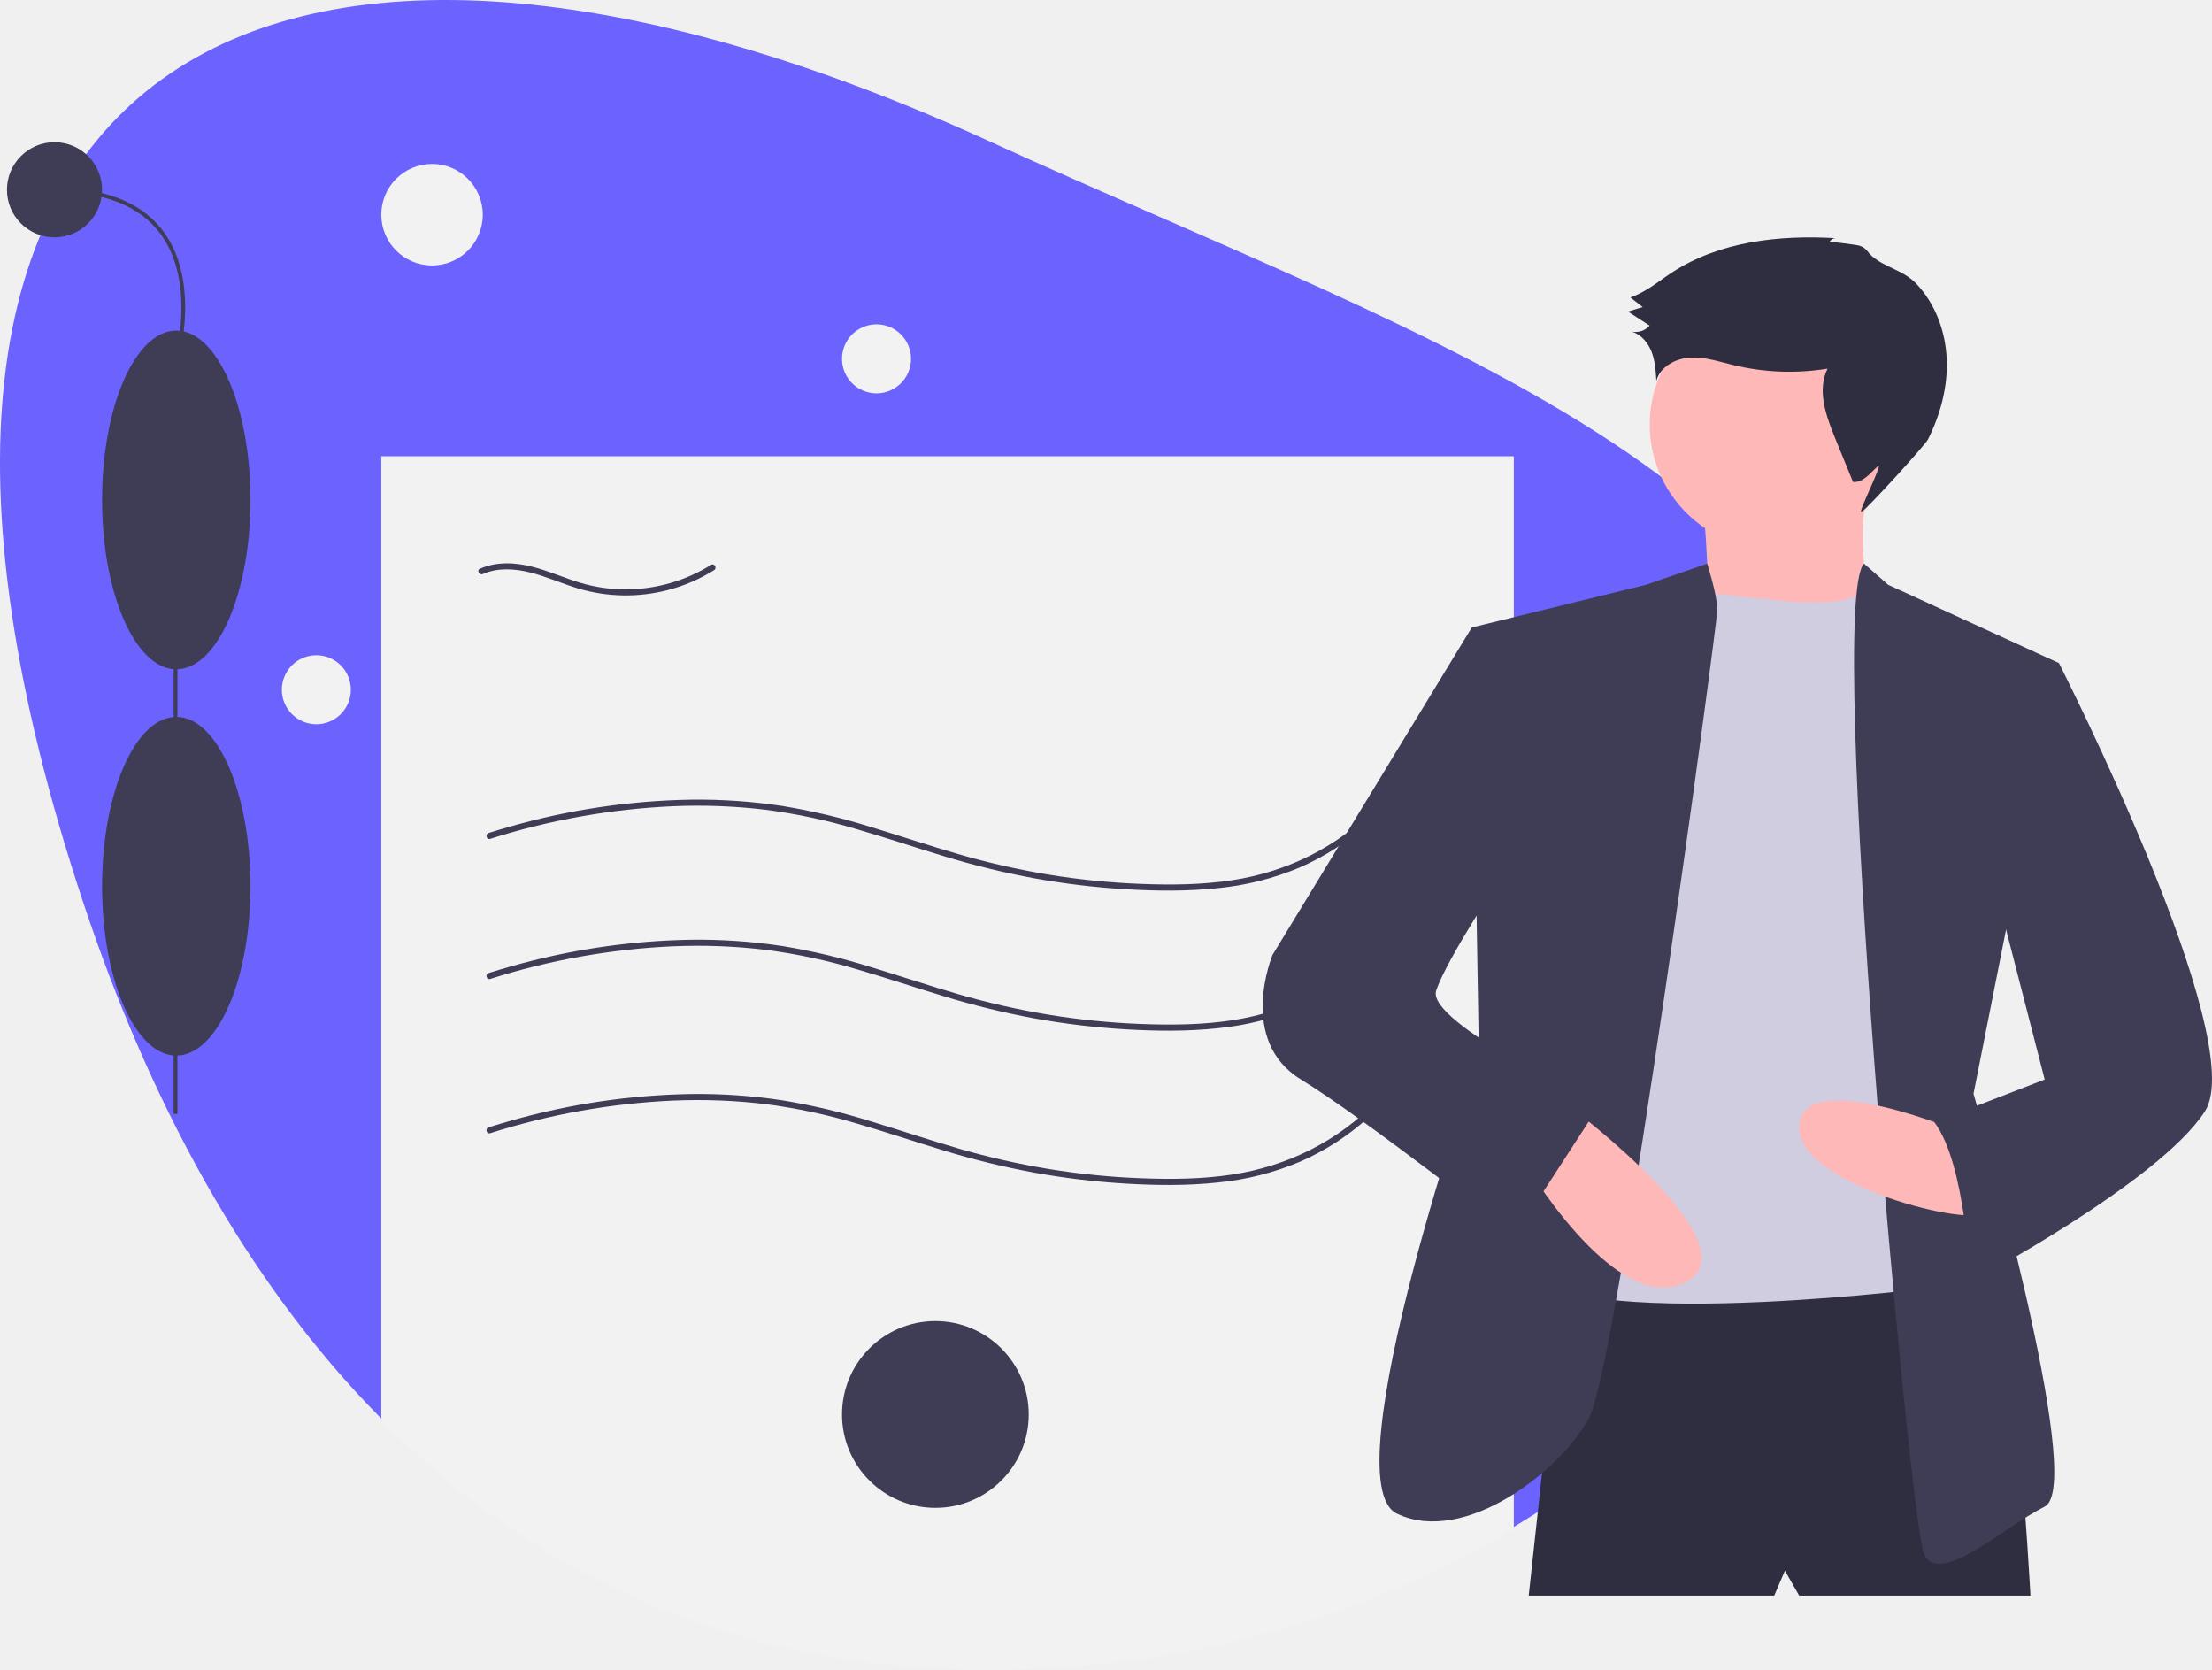
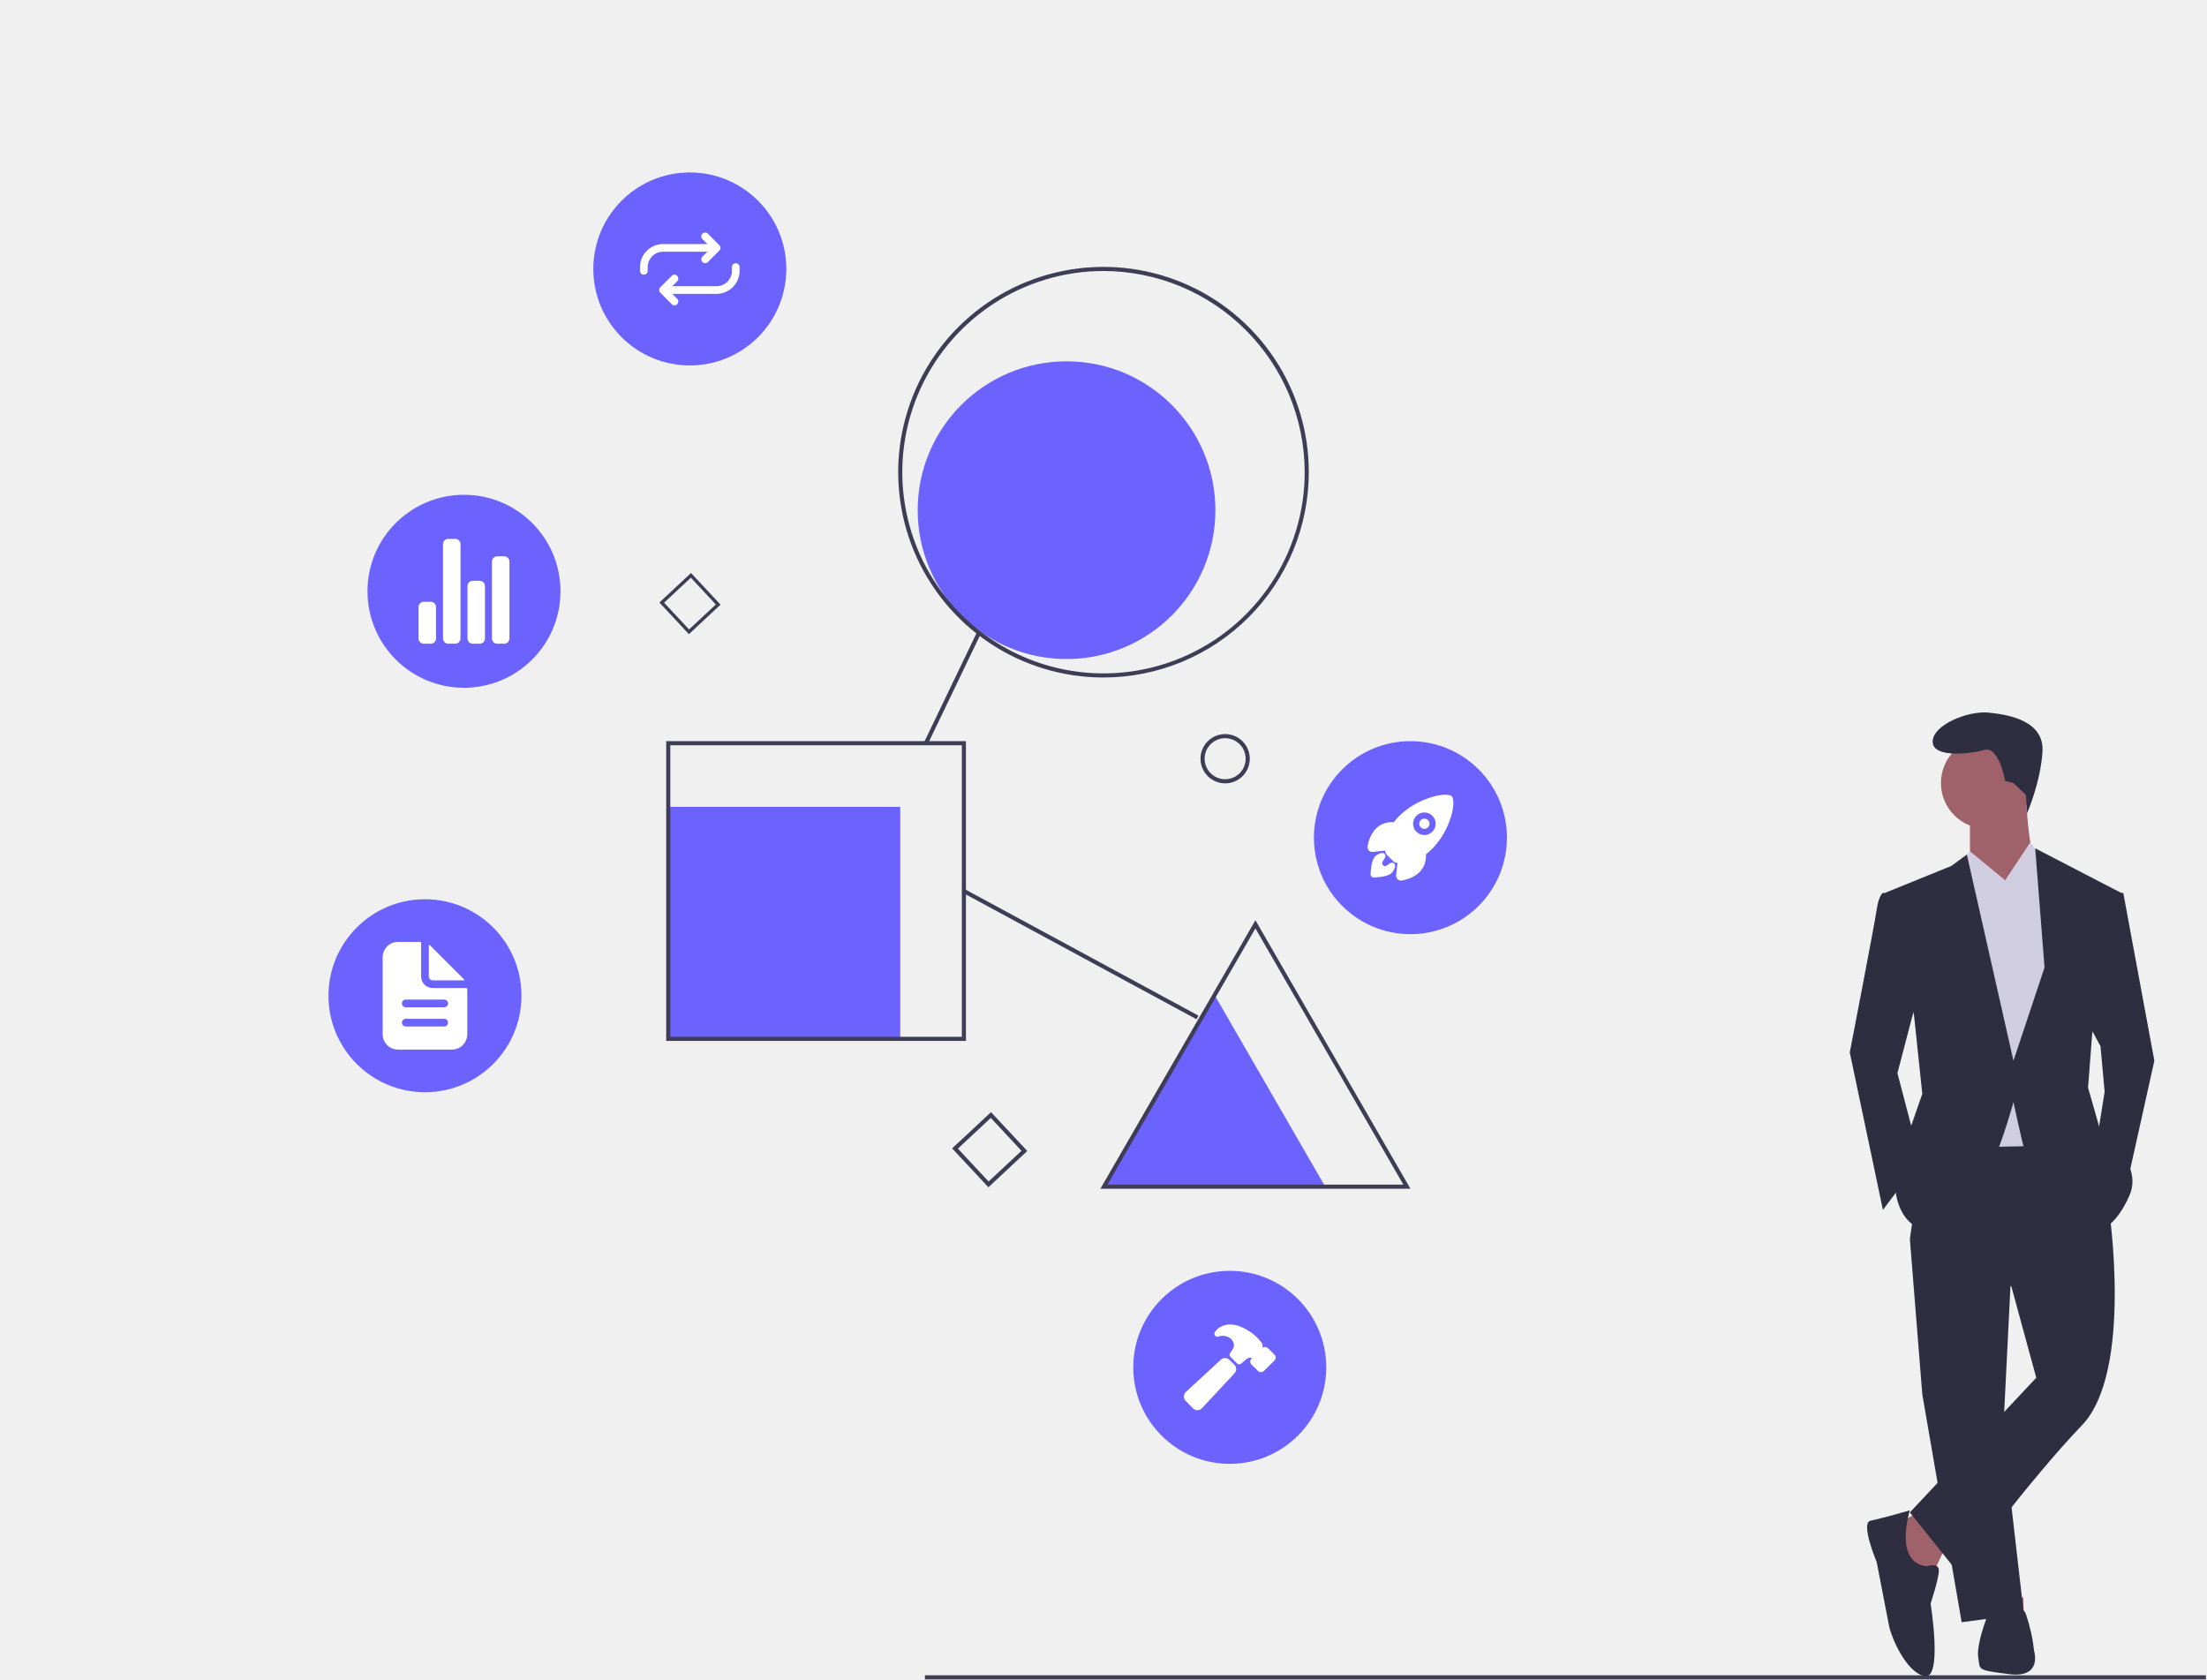
- <svg xmlns="http://www.w3.org/2000/svg" id="a36694c7-9e7e-4fa0-bd34-1ff06c34a584" data-name="Layer 1" width="1089.867" height="822.507" viewBox="0 0 1089.867 822.507">
-   <path d="M988.803,484.313c0,126.51-74.17,238.43-187.87,306.56-72.9,43.69-162.06,69.38-258.33,69.38-128.25,0-226.08-48.47-299.67-122.72-67.83-68.42-115.06-158.75-146.53-253.22-140.49-421.79,94.2-536.86,446.2-375.94C766.723,210.843,988.803,276.693,988.803,484.313Z" transform="translate(-55.06669 -38.74669)" fill="#6c63ff" />
-   <path d="M800.933,263.503v528.37c-72.9,43.69-162.06,69.38-258.33,69.38-128.25,0-226.08-48.47-299.67-122.72v-475.03Z" transform="translate(-55.06669 -38.74669)" fill="#f2f2f2" />
-   <path d="M296.604,520.955a349.108,349.108,0,0,1,90.156-16.073,282.151,282.151,0,0,1,45.97,1.799,287.562,287.562,0,0,1,44.616,9.552c14.421,4.175,28.642,8.998,43.014,13.333a401.178,401.178,0,0,0,44.455,10.848,376.874,376.874,0,0,0,45.17,5.384c15.003.872,30.153,1.042,45.114-.556a138.026,138.026,0,0,0,40.59-10.289A123.971,123.971,0,0,0,728.701,513.779q3.672-3.278,7.066-6.845c1.335-1.395-.784-3.52-2.121-2.121-19.125,19.992-44.262,32.388-71.527,36.528-14.853,2.255-29.99,2.386-44.973,1.804a370.061,370.061,0,0,1-45.715-4.619A382.031,382.031,0,0,1,527.155,528.448c-14.288-4.139-28.381-8.912-42.619-13.215a320.728,320.728,0,0,0-43.879-10.454,275.938,275.938,0,0,0-45.019-3.125A344.201,344.201,0,0,0,306.666,514.83q-5.455,1.532-10.859,3.233c-1.836.576-1.052,3.473.798,2.893Z" transform="translate(-55.06669 -38.74669)" fill="#3f3d56" />
-   <path d="M296.604,596.955a349.108,349.108,0,0,1,90.156-16.073,282.151,282.151,0,0,1,45.97,1.799,287.562,287.562,0,0,1,44.616,9.552c14.421,4.175,28.642,8.998,43.014,13.333a401.178,401.178,0,0,0,44.455,10.848,376.874,376.874,0,0,0,45.17,5.384c15.003.872,30.153,1.042,45.114-.556a138.026,138.026,0,0,0,40.59-10.289A123.971,123.971,0,0,0,728.701,589.779q3.672-3.278,7.066-6.845c1.335-1.395-.784-3.52-2.121-2.121-19.125,19.992-44.262,32.388-71.527,36.528-14.853,2.255-29.99,2.386-44.973,1.804a370.061,370.061,0,0,1-45.715-4.619A382.031,382.031,0,0,1,527.155,604.448c-14.288-4.139-28.381-8.912-42.619-13.215a320.728,320.728,0,0,0-43.879-10.454,275.938,275.938,0,0,0-45.019-3.125A344.201,344.201,0,0,0,306.666,590.83q-5.455,1.532-10.859,3.233c-1.836.576-1.052,3.473.798,2.893Z" transform="translate(-55.06669 -38.74669)" fill="#3f3d56" />
-   <path d="M296.604,451.955a349.108,349.108,0,0,1,90.156-16.073,282.151,282.151,0,0,1,45.97,1.799,287.562,287.562,0,0,1,44.616,9.552c14.421,4.175,28.642,8.998,43.014,13.333a401.178,401.178,0,0,0,44.455,10.848,376.874,376.874,0,0,0,45.17,5.384c15.003.872,30.153,1.042,45.114-.556a138.026,138.026,0,0,0,40.59-10.289A123.971,123.971,0,0,0,728.701,444.779q3.672-3.278,7.066-6.845c1.335-1.395-.784-3.52-2.121-2.121-19.125,19.992-44.262,32.388-71.527,36.528-14.853,2.255-29.99,2.386-44.973,1.804A370.061,370.061,0,0,1,571.43,469.526,382.031,382.031,0,0,1,527.155,459.448c-14.288-4.139-28.381-8.912-42.619-13.215a320.728,320.728,0,0,0-43.879-10.454,275.938,275.938,0,0,0-45.019-3.125A344.201,344.201,0,0,0,306.666,445.83q-5.455,1.532-10.859,3.233c-1.836.576-1.052,3.473.798,2.893Z" transform="translate(-55.06669 -38.74669)" fill="#3f3d56" />
-   <path d="M293.03,321.496c7.258-3.216,15.573-2.655,23.106-.79,8.122,2.01,15.771,5.507,23.767,7.924a82.271,82.271,0,0,0,43.978.834,81.063,81.063,0,0,0,23.032-9.872c1.631-1.025.127-3.622-1.514-2.59a79.487,79.487,0,0,1-42.32,12.065,77.647,77.647,0,0,1-22.154-3.262c-7.937-2.38-15.525-5.835-23.566-7.884-8.519-2.171-17.655-2.642-25.844.986-1.762.78-.237,3.366,1.514,2.59Z" transform="translate(-55.06669 -38.74669)" fill="#3f3d56" />
-   <circle cx="460.867" cy="696.757" r="46" fill="#3f3d56" />
-   <circle cx="212.867" cy="105.757" r="25" fill="#f2f2f2" />
-   <circle cx="431.867" cy="176.757" r="17" fill="#f2f2f2" />
-   <circle cx="155.867" cy="339.757" r="17" fill="#f2f2f2" />
-   <rect x="85.547" y="213.464" width="1.875" height="335.244" fill="#3f3d56" />
-   <ellipse cx="86.846" cy="436.554" rx="36.557" ry="83.424" fill="#3f3d56" />
-   <ellipse cx="86.846" cy="246.272" rx="36.557" ry="83.424" fill="#3f3d56" />
-   <path d="M142.811,216.861l-1.796-.538c.114-.379,11.135-38.147-6.962-62.461-10.221-13.732-27.76-20.695-52.131-20.695v-1.875c24.999,0,43.046,7.219,53.64,21.457C154.219,177.825,142.927,216.473,142.811,216.861Z" transform="translate(-55.06669 -38.74669)" fill="#3f3d56" />
-   <circle cx="26.855" cy="93.483" r="23.434" fill="#3f3d56" />
-   <path d="M825.807,663.424,808.274,824.723H929.248l5.26-12.273,7.013,12.273h113.961s-8.766-166.559-24.546-171.819S825.807,663.424,825.807,663.424Z" transform="translate(-55.06669 -38.74669)" fill="#2f2e41" />
-   <circle cx="874.182" cy="209.157" r="61.364" fill="#ffb8b8" />
-   <path d="M894.183,286.475s5.26,56.104,0,59.611,84.156,1.753,84.156,1.753-12.273-50.844,0-75.39Z" transform="translate(-55.06669 -38.74669)" fill="#ffb8b8" />
-   <path d="M925.742,333.813s45.113,7.026,48.855-7.006l23.028,31.552,1.753,315.585s-187.598,22.792-194.611-14.026,71.883-327.858,71.883-327.858l19.862-1.286S922.235,333.813,925.742,333.813Z" transform="translate(-55.06669 -38.74669)" fill="#d0cde1" />
-   <path d="M896.214,316.375l-30.083,10.424-85.909,21.039,3.506,210.39s-73.637,210.39-40.325,226.169,80.65-21.039,94.676-47.338,63.117-390.975,63.117-397.988S896.214,316.375,896.214,316.375Z" transform="translate(-55.06669 -38.74669)" fill="#3f3d56" />
-   <path d="M973.47,316.375l11.882,10.424,84.156,38.572-42.078,212.143s56.104,192.858,35.065,203.377-52.598,40.325-59.611,22.792S954.575,335.756,973.47,316.375Z" transform="translate(-55.06669 -38.74669)" fill="#3f3d56" />
-   <path d="M1022.171,596.8s-78.896-33.312-80.65-3.506,89.416,50.844,89.416,42.078S1022.171,596.8,1022.171,596.8Z" transform="translate(-55.06669 -38.74669)" fill="#ffb8b8" />
-   <path d="M829.313,584.528s91.169,68.377,56.104,85.909-80.65-61.364-80.65-61.364Z" transform="translate(-55.06669 -38.74669)" fill="#ffb8b8" />
-   <path d="M956.491,158.015a3.385,3.385,0,0,1,3.257-1.933c-28.093-1.68-57.685,1.594-81.188,17.075-6.582,4.336-12.729,9.638-20.223,12.081l6.083,4.77-7.268,2.215,10.695,6.913a9.27,9.27,0,0,1-8.829,2.958c4.648,1.358,8.07,5.494,9.809,10.014s2.051,9.442,2.344,14.276c1.797-6.974,9.408-11.08,16.598-11.497s14.202,1.955,21.199,3.66a117.272,117.272,0,0,0,46.548,1.791c-5.256,10.549-.822,23.131,3.64,34.04L968.066,276.16c4.946.497,8.442-4.421,12.169-7.712,3.396-2.999-10.125,23.376-8.032,22.41,2.72-1.255,31.421-32.944,32.765-35.621,6.132-12.214,9.811-25.838,9.258-39.493s-5.55-27.318-14.963-37.227c-6.39-6.727-15.231-7.905-21.746-13.496-2.564-2.201-2.573-3.92-6.097-5.203C970.25,159.391,956.685,157.586,956.491,158.015Z" transform="translate(-55.06669 -38.74669)" fill="#2f2e41" />
-   <path d="M792.495,353.099,780.222,347.839,682.04,509.138s-17.533,42.078,14.026,61.364S801.261,647.645,801.261,647.645l42.078-64.87s-85.909-40.325-80.65-56.104,33.312-57.857,33.312-57.857Z" transform="translate(-55.06669 -38.74669)" fill="#3f3d56" />
-   <path d="M1046.716,361.865l22.792,3.506s94.676,185.845,71.883,220.91S1025.677,670.437,1025.677,670.437s-1.753-57.857-17.533-78.896l54.351-21.039-29.805-115.715Z" transform="translate(-55.06669 -38.74669)" fill="#3f3d56" />
+ <svg xmlns="http://www.w3.org/2000/svg" width="1075" height="818" viewBox="0 0 1075 818" fill="none">
+   <g clip-path="url(#clip0)">
+     <path d="M591.611 484.662L618.556 531.331L645.5 578H591.611H537.723L564.667 531.331L591.611 484.662Z" fill="#6C63FF" />
+     <path d="M438.5 393H325.5V506H438.5V393Z" fill="#6C63FF" />
+     <path d="M519.5 321C559.541 321 592 288.541 592 248.5C592 208.459 559.541 176 519.5 176C479.459 176 447 208.459 447 248.5C447 288.541 479.459 321 519.5 321Z" fill="#6C63FF" />
+     <path d="M584.75 369.556C584.75 367.182 585.454 364.862 586.773 362.889C588.091 360.916 589.965 359.377 592.158 358.469C594.351 357.561 596.764 357.323 599.091 357.786C601.419 358.249 603.557 359.392 605.236 361.071C606.914 362.749 608.057 364.887 608.52 367.215C608.983 369.542 608.745 371.955 607.837 374.148C606.929 376.341 605.391 378.215 603.417 379.533C601.444 380.852 599.124 381.556 596.75 381.556C593.569 381.552 590.519 380.287 588.269 378.037C586.019 375.787 584.754 372.737 584.75 369.556V369.556ZM586.75 369.556C586.75 371.534 587.337 373.467 588.436 375.112C589.534 376.756 591.096 378.038 592.923 378.795C594.751 379.551 596.761 379.749 598.701 379.364C600.641 378.978 602.423 378.025 603.821 376.627C605.22 375.228 606.172 373.447 606.558 371.507C606.944 369.567 606.746 367.556 605.989 365.729C605.232 363.902 603.95 362.34 602.306 361.241C600.661 360.142 598.728 359.556 596.75 359.556C594.099 359.559 591.557 360.613 589.683 362.488C587.808 364.363 586.753 366.905 586.75 369.556V369.556Z" fill="#3F3D56" />
+     <path d="M481.436 578.293L463.772 559.355L482.71 541.691L500.373 560.629L481.436 578.293ZM466.587 559.453L481.534 575.478L497.558 560.531L482.612 544.507L466.587 559.453Z" fill="#3F3D56" />
+     <path d="M335.554 308.887L321.178 293.474L336.591 279.098L350.967 294.511L335.554 308.887ZM323.469 293.554L335.634 306.595L348.676 294.431L336.511 281.389L323.469 293.554Z" fill="#3F3D56" />
+     <path d="M1074.5 816H450.5V818H1074.5V816Z" fill="#3F3D56" />
+     <path d="M537.5 330C517.722 330 498.388 324.135 481.943 313.147C465.498 302.159 452.681 286.541 445.112 268.268C437.543 249.996 435.563 229.889 439.421 210.491C443.28 191.093 452.804 173.275 466.789 159.289C480.775 145.304 498.593 135.78 517.991 131.921C537.389 128.063 557.496 130.043 575.768 137.612C594.041 145.181 609.659 157.998 620.647 174.443C631.635 190.888 637.5 210.222 637.5 230C637.47 256.512 626.925 281.93 608.178 300.678C589.43 319.425 564.012 329.97 537.5 330V330ZM537.5 132C518.117 132 499.17 137.748 483.054 148.516C466.938 159.284 454.377 174.59 446.96 192.497C439.542 210.404 437.602 230.109 441.383 249.119C445.164 268.129 454.498 285.591 468.204 299.296C481.909 313.002 499.371 322.336 518.381 326.117C537.391 329.898 557.096 327.958 575.003 320.54C592.91 313.123 608.216 300.562 618.984 284.446C629.752 268.33 635.5 249.383 635.5 230C635.471 204.018 625.136 179.108 606.764 160.736C588.392 142.364 563.482 132.029 537.5 132V132Z" fill="#3F3D56" />
+     <path d="M475.938 307.805L450.105 361.567L451.908 362.433L477.74 308.671L475.938 307.805Z" fill="#3F3D56" />
+     <path d="M469.976 433.12L469.024 434.88L582.812 496.461L583.764 494.702L469.976 433.12Z" fill="#3F3D56" />
+     <path d="M470.5 507H324.5V361H470.5V507ZM326.5 505H468.5V363H326.5V505Z" fill="#3F3D56" />
+     <path d="M687.01 579H535.991L611.5 448.214L687.01 579ZM539.455 577H683.545L611.5 452.214L539.455 577Z" fill="#3F3D56" />
+     <path d="M934.305 736.665L923.203 742.72L930.268 765.933L941.369 766.942L947.425 753.822L934.305 736.665Z" fill="#9F616A" />
+     <path d="M968.619 777.09V788.191L985.776 787.182L985.537 778.039L968.619 777.09Z" fill="#9F616A" />
+     <path d="M930.268 603.444L936.323 679.138L955.499 790.154L985.776 786.117L975.684 698.313L979.721 617.574L930.268 603.444Z" fill="#2F2E41" />
+     <path d="M1011.01 546.927L938.342 547.936L930.268 603.444L979.721 626.657L991.832 671.064L930.268 736.665L954.49 766.942C954.49 766.942 988.804 720.517 1014.04 694.276C1039.27 668.036 1027.16 588.306 1027.16 588.306L1011.01 546.927Z" fill="#2F2E41" />
+     <path d="M967.61 403.614C979.873 403.614 989.813 393.673 989.813 381.411C989.813 369.148 979.873 359.207 967.61 359.207C955.348 359.207 945.407 369.148 945.407 381.411C945.407 393.673 955.348 403.614 967.61 403.614Z" fill="#9F616A" />
+     <path d="M959.536 396.549V418.753L974.675 442.975C974.675 442.975 997.887 425.817 992.841 421.78C987.795 417.743 986.786 386.457 986.786 386.457L959.536 396.549Z" fill="#9F616A" />
+     <path d="M959.536 414.716L944.397 432.882L950.453 559.037L997.887 558.028L1005.96 448.021L995.87 419.762L988.946 410.343L976.693 428.845L959.536 414.716Z" fill="#D0CDE1" />
+     <path d="M935.314 480.317L924.213 522.705L935.314 565.093L917.148 589.315L901 512.612C901 512.612 913.111 450.039 914.12 442.975C915.129 435.91 917.148 434.901 917.148 434.901L925.222 435.91L935.314 480.317Z" fill="#2F2E41" />
+     <path d="M1016.05 496.464L1023.12 509.585L1025.14 531.788L1021.1 557.019L1035.23 580.232L1049.36 516.649L1034.22 434.9H1028.16L1016.05 496.464Z" fill="#2F2E41" />
+     <path d="M930.268 735.656C930.268 735.656 916.139 739.693 911.093 740.702C906.046 741.711 914.12 760.887 914.12 760.887C914.12 760.887 919.166 787.127 920.176 792.173C921.185 797.219 928.25 814.377 937.333 816.395C946.416 818.413 940.361 781.071 940.361 781.071C940.361 781.071 944.398 768.961 944.398 764.924C944.398 760.887 938.342 762.905 938.342 762.905C922.194 760.887 930.268 735.656 930.268 735.656Z" fill="#2F2E41" />
+     <path d="M963.573 807.367C964.583 813.423 962.564 813.423 978.712 815.441C994.86 817.46 990.823 804.34 990.823 804.34C990.148 798.154 988.794 792.062 986.786 786.173C983.758 778.099 967.61 788.192 967.61 788.192C967.61 788.192 962.564 801.312 963.573 807.367Z" fill="#2F2E41" />
+     <path d="M986.812 387.162L987.338 396.137C987.338 396.137 993.851 381.411 994.86 366.272C995.869 351.133 978.712 348.106 968.619 347.096C958.527 346.087 941.37 353.152 941.37 361.226C941.37 369.3 959.536 367.281 966.601 365.263C973.666 363.244 976.693 380.402 976.693 380.402L980.73 381.411L986.812 387.162Z" fill="#2F2E41" />
+     <path d="M953.579 421.863L959.536 414.716L976.693 428.845L959.536 440.956L953.579 421.863Z" fill="#D0CDE1" />
+     <path d="M995.869 419.762L988.804 410.679L976.693 428.845L991.832 439.947L995.869 419.762Z" fill="#D0CDE1" />
+     <path d="M932.287 494.446L936.324 532.797L928.25 556.01L923.203 578.213C923.203 578.213 923.204 599.407 943.388 600.417C963.573 601.426 980.73 536.834 980.73 536.834C980.73 536.834 983.758 550.964 985.777 559.038C987.795 567.112 1022.11 599.408 1022.11 599.408C1022.11 599.408 1030.18 598.398 1037.25 582.25C1044.31 566.102 1023.12 550.964 1023.12 550.964L1017.06 529.77L1019.08 503.529L1033.21 434.901L991.327 413.202L995.869 471.233L980.73 516.649L958.022 416.23L950.453 421.78L918.157 434.901L932.287 494.446Z" fill="#2F2E41" />
+     <path d="M207 532C232.957 532 254 510.957 254 485C254 459.043 232.957 438 207 438C181.043 438 160 459.043 160 485C160 510.957 181.043 532 207 532Z" fill="#6C63FF" />
+     <path d="M227.141 481.253H210.747C209.256 481.253 207.827 480.661 206.773 479.607C205.719 478.552 205.126 477.123 205.126 475.632V459.238C205.126 459.177 205.114 459.116 205.091 459.059C205.067 459.002 205.033 458.951 204.989 458.907C204.946 458.864 204.894 458.829 204.837 458.806C204.78 458.782 204.72 458.77 204.658 458.77H193.885C191.897 458.77 189.991 459.559 188.586 460.965C187.18 462.37 186.391 464.277 186.391 466.264V503.736C186.391 505.723 187.18 507.63 188.586 509.035C189.991 510.441 191.897 511.23 193.885 511.23H220.115C222.103 511.23 224.009 510.441 225.414 509.035C226.82 507.63 227.609 505.723 227.609 503.736V481.721C227.609 481.66 227.597 481.599 227.574 481.542C227.55 481.485 227.516 481.434 227.472 481.39C227.429 481.347 227.377 481.312 227.32 481.288C227.263 481.265 227.203 481.253 227.141 481.253V481.253ZM216.368 499.989H197.632C197.135 499.989 196.659 499.791 196.307 499.44C195.956 499.089 195.759 498.612 195.759 498.115C195.759 497.618 195.956 497.142 196.307 496.79C196.659 496.439 197.135 496.241 197.632 496.241H216.368C216.865 496.241 217.341 496.439 217.693 496.79C218.044 497.142 218.241 497.618 218.241 498.115C218.241 498.612 218.044 499.089 217.693 499.44C217.341 499.791 216.865 499.989 216.368 499.989ZM216.368 490.621H197.632C197.135 490.621 196.659 490.423 196.307 490.072C195.956 489.721 195.759 489.244 195.759 488.747C195.759 488.25 195.956 487.774 196.307 487.422C196.659 487.071 197.135 486.874 197.632 486.874H216.368C216.865 486.874 217.341 487.071 217.693 487.422C218.044 487.774 218.241 488.25 218.241 488.747C218.241 489.244 218.044 489.721 217.693 490.072C217.341 490.423 216.865 490.621 216.368 490.621Z" fill="white" />
+     <path d="M226.113 477.106L209.273 460.266C209.24 460.234 209.198 460.212 209.153 460.203C209.108 460.194 209.061 460.198 209.018 460.216C208.976 460.234 208.939 460.264 208.913 460.302C208.888 460.34 208.874 460.385 208.874 460.432V475.632C208.874 476.129 209.071 476.606 209.422 476.957C209.774 477.308 210.25 477.506 210.747 477.506H225.948C225.994 477.505 226.039 477.492 226.077 477.466C226.116 477.44 226.146 477.404 226.163 477.361C226.181 477.318 226.185 477.271 226.176 477.226C226.168 477.181 226.145 477.139 226.113 477.106L226.113 477.106Z" fill="white" />
+     <path d="M336 178C361.957 178 383 156.957 383 131C383 105.043 361.957 84 336 84C310.043 84 289 105.043 289 131C289 156.957 310.043 178 336 178Z" fill="#6C63FF" />
+     <path d="M343.462 128.202C343.093 128.202 342.733 128.092 342.426 127.887C342.119 127.682 341.88 127.391 341.739 127.05C341.598 126.709 341.561 126.334 341.633 125.972C341.705 125.61 341.882 125.278 342.143 125.017L346.421 120.739L342.143 116.462C341.793 116.112 341.597 115.637 341.597 115.142C341.597 114.648 341.793 114.173 342.143 113.823C342.493 113.473 342.968 113.277 343.462 113.277C343.957 113.277 344.432 113.473 344.782 113.823L350.378 119.42C350.552 119.593 350.689 119.799 350.783 120.025C350.877 120.252 350.925 120.494 350.925 120.739C350.925 120.984 350.877 121.227 350.783 121.453C350.689 121.679 350.552 121.885 350.378 122.058L344.782 127.655C344.608 127.829 344.403 127.966 344.176 128.06C343.95 128.154 343.707 128.202 343.462 128.202Z" fill="white" />
+     <path d="M313.613 133.798C313.368 133.798 313.125 133.75 312.899 133.656C312.673 133.563 312.467 133.425 312.294 133.252C312.12 133.079 311.983 132.873 311.889 132.647C311.796 132.42 311.747 132.178 311.747 131.933V130.067C311.762 127.104 312.945 124.266 315.04 122.17C317.135 120.074 319.972 118.89 322.935 118.874H347.194C347.688 118.874 348.163 119.07 348.513 119.42C348.863 119.77 349.059 120.244 349.059 120.739C349.059 121.234 348.863 121.709 348.513 122.058C348.163 122.408 347.688 122.605 347.194 122.605H322.941C320.964 122.617 319.072 123.407 317.675 124.805C316.278 126.204 315.489 128.096 315.479 130.073V131.933C315.479 132.178 315.43 132.42 315.337 132.647C315.243 132.873 315.105 133.079 314.932 133.252C314.759 133.425 314.553 133.563 314.327 133.656C314.101 133.75 313.858 133.798 313.613 133.798V133.798Z" fill="white" />
+     <path d="M328.538 148.723C328.293 148.723 328.05 148.675 327.824 148.581C327.597 148.488 327.392 148.35 327.219 148.177L321.622 142.58C321.448 142.407 321.311 142.201 321.217 141.975C321.124 141.748 321.075 141.506 321.075 141.261C321.075 141.016 321.124 140.773 321.217 140.547C321.311 140.32 321.448 140.115 321.622 139.942L327.219 134.345C327.568 133.995 328.043 133.799 328.537 133.8C329.032 133.8 329.506 133.996 329.856 134.346C330.205 134.696 330.402 135.17 330.402 135.664C330.402 136.159 330.206 136.633 329.857 136.983L325.579 141.261L329.857 145.538C330.118 145.799 330.295 146.132 330.367 146.493C330.439 146.855 330.402 147.23 330.261 147.571C330.12 147.912 329.881 148.204 329.574 148.409C329.267 148.614 328.907 148.723 328.538 148.723Z" fill="white" />
+     <path d="M324.806 143.126C324.312 143.126 323.837 142.93 323.487 142.58C323.137 142.23 322.941 141.755 322.941 141.261C322.941 140.766 323.137 140.291 323.487 139.941C323.837 139.592 324.312 139.395 324.806 139.395H349.059C351.036 139.383 352.928 138.593 354.325 137.194C355.722 135.796 356.511 133.904 356.521 131.927V130.067C356.521 129.572 356.718 129.098 357.068 128.748C357.418 128.398 357.892 128.202 358.387 128.202C358.882 128.202 359.356 128.398 359.706 128.748C360.056 129.098 360.253 129.572 360.253 130.067V131.933C360.238 134.896 359.055 137.734 356.96 139.83C354.865 141.926 352.028 143.11 349.065 143.126L324.806 143.126Z" fill="white" />
+     <path d="M226 335C251.957 335 273 313.957 273 288C273 262.043 251.957 241 226 241C200.043 241 179 262.043 179 288C179 313.957 200.043 335 226 335Z" fill="#6C63FF" />
+     <path d="M209.825 313.54H206.419C205.742 313.54 205.092 313.271 204.614 312.792C204.135 312.313 203.865 311.663 203.865 310.986V295.662C203.865 294.985 204.135 294.335 204.614 293.856C205.092 293.377 205.742 293.108 206.419 293.108H209.825C210.502 293.108 211.152 293.377 211.631 293.856C212.11 294.335 212.379 294.985 212.379 295.662V310.986C212.379 311.663 212.11 312.313 211.631 312.792C211.152 313.271 210.502 313.54 209.825 313.54V313.54Z" fill="white" />
+     <path d="M233.662 313.54H230.257C229.579 313.54 228.93 313.271 228.451 312.792C227.972 312.313 227.703 311.663 227.703 310.986V285.446C227.703 284.769 227.972 284.119 228.451 283.64C228.93 283.161 229.579 282.892 230.257 282.892H233.662C234.339 282.892 234.989 283.161 235.468 283.64C235.947 284.119 236.216 284.769 236.216 285.446V310.986C236.216 311.663 235.947 312.313 235.468 312.792C234.989 313.271 234.339 313.54 233.662 313.54V313.54Z" fill="white" />
+     <path d="M245.581 313.54H242.175C241.498 313.54 240.848 313.271 240.369 312.792C239.89 312.313 239.621 311.663 239.621 310.986V273.527C239.621 272.85 239.89 272.2 240.369 271.721C240.848 271.242 241.498 270.973 242.175 270.973H245.581C246.258 270.973 246.908 271.242 247.387 271.721C247.865 272.2 248.135 272.85 248.135 273.527V310.986C248.135 311.663 247.865 312.313 247.387 312.792C246.908 313.271 246.258 313.54 245.581 313.54V313.54Z" fill="white" />
+     <path d="M221.743 313.54H218.338C217.661 313.54 217.011 313.271 216.532 312.792C216.053 312.313 215.784 311.663 215.784 310.986V265.014C215.784 264.337 216.053 263.687 216.532 263.208C217.011 262.729 217.661 262.46 218.338 262.46H221.743C222.421 262.46 223.07 262.729 223.549 263.208C224.028 263.687 224.297 264.337 224.297 265.014V310.986C224.297 311.321 224.231 311.653 224.103 311.963C223.975 312.273 223.787 312.555 223.549 312.792C223.312 313.029 223.031 313.217 222.721 313.346C222.411 313.474 222.079 313.54 221.743 313.54V313.54Z" fill="white" />
+     <path d="M687 455C712.957 455 734 433.957 734 408C734 382.043 712.957 361 687 361C661.043 361 640 382.043 640 408C640 433.957 661.043 455 687 455Z" fill="#6C63FF" />
+     <path d="M693.798 398.741C693.222 398.742 692.663 398.942 692.218 399.308C691.773 399.673 691.468 400.182 691.356 400.747C691.244 401.313 691.331 401.899 691.603 402.407C691.875 402.915 692.315 403.314 692.847 403.534C693.38 403.754 693.972 403.783 694.523 403.615C695.075 403.448 695.551 403.094 695.871 402.615C696.191 402.136 696.335 401.56 696.278 400.987C696.221 400.414 695.968 399.877 695.56 399.47C695.328 399.239 695.054 399.056 694.751 398.93C694.449 398.805 694.125 398.741 693.798 398.741Z" fill="white" />
+     <path d="M707.665 388.781V388.773C707.586 388.427 707.412 388.11 707.162 387.857C706.913 387.605 706.598 387.427 706.253 387.345C703.472 386.666 699.097 387.389 694.249 389.331C689.587 391.143 685.321 393.844 681.689 397.284C680.697 398.27 679.776 399.325 678.932 400.441C677.066 400.312 675.196 400.612 673.466 401.319C668.077 403.69 666.538 409.759 666.128 412.251C666.069 412.605 666.092 412.968 666.196 413.311C666.3 413.655 666.482 413.97 666.728 414.232C666.973 414.494 667.276 414.695 667.612 414.821C667.948 414.947 668.309 414.994 668.666 414.957H668.678L674.681 414.302C674.688 414.379 674.696 414.449 674.703 414.513C674.78 415.244 675.106 415.927 675.627 416.447L678.556 419.378C679.075 419.899 679.758 420.226 680.489 420.303L680.69 420.324L680.036 426.319V426.331C680.005 426.636 680.034 426.944 680.121 427.238C680.209 427.531 680.353 427.805 680.547 428.043C680.74 428.28 680.978 428.478 681.247 428.624C681.517 428.769 681.812 428.861 682.117 428.892C682.189 428.9 682.261 428.904 682.333 428.904C682.463 428.904 682.592 428.894 682.72 428.873C685.226 428.469 691.292 426.949 693.657 421.532C694.358 419.807 694.659 417.945 694.539 416.087C695.659 415.245 696.718 414.323 697.707 413.33C701.145 409.732 703.849 405.5 705.669 400.869C707.6 396.076 708.327 391.668 707.665 388.781ZM697.674 405.101C696.907 405.869 695.93 406.392 694.866 406.604C693.802 406.816 692.7 406.708 691.697 406.293C690.695 405.879 689.838 405.176 689.235 404.275C688.632 403.373 688.309 402.313 688.309 401.228C688.308 400.143 688.629 399.083 689.232 398.18C689.834 397.278 690.69 396.575 691.692 396.159C692.694 395.743 693.797 395.634 694.861 395.845C695.925 396.056 696.902 396.578 697.67 397.345L697.674 397.349C698.702 398.361 699.285 399.741 699.296 401.184C699.307 402.627 698.744 404.015 697.732 405.043L697.674 405.101Z" fill="white" />
+     <path d="M678.22 420.173C677.859 420.128 677.494 420.217 677.194 420.422C676.598 420.83 675.998 421.233 675.394 421.626C675.131 421.795 674.819 421.871 674.509 421.841C674.198 421.812 673.906 421.679 673.68 421.463C673.454 421.248 673.307 420.963 673.262 420.654C673.218 420.345 673.278 420.03 673.434 419.76L674.568 417.8C674.73 417.563 674.82 417.284 674.828 416.997C674.835 416.709 674.76 416.426 674.611 416.181C674.461 415.936 674.244 415.738 673.986 415.613C673.727 415.488 673.438 415.44 673.153 415.475C671.894 415.634 670.725 416.207 669.828 417.105C669.486 417.447 668.448 418.487 667.889 422.448C667.729 423.586 667.629 424.732 667.588 425.88C667.583 426.076 667.617 426.271 667.687 426.454C667.757 426.637 667.863 426.804 667.998 426.946C668.133 427.089 668.295 427.203 668.474 427.282C668.653 427.362 668.847 427.406 669.043 427.411C669.055 427.411 669.068 427.411 669.081 427.411H669.119C670.268 427.37 671.414 427.271 672.553 427.113C676.516 426.553 677.556 425.513 677.898 425.171C678.799 424.274 679.371 423.099 679.52 421.836C679.568 421.443 679.458 421.047 679.215 420.735C678.971 420.424 678.613 420.221 678.22 420.173V420.173Z" fill="white" />
+     <path d="M599 713C624.957 713 646 691.957 646 666C646 640.043 624.957 619 599 619C573.043 619 552 640.043 552 666C552 691.957 573.043 713 599 713Z" fill="#6C63FF" />
+     <path d="M601.252 664.769L598.819 662.335C598.261 661.778 597.506 661.464 596.718 661.462C595.93 661.46 595.173 661.77 594.613 662.324L577.698 677.934C577.077 678.484 576.697 679.256 576.64 680.083C576.622 680.494 576.689 680.904 576.837 681.288C576.984 681.672 577.21 682.021 577.498 682.314L581.132 685.988L581.139 685.994C581.7 686.554 582.46 686.87 583.253 686.872H583.363C583.774 686.849 584.176 686.745 584.546 686.567C584.917 686.388 585.248 686.138 585.522 685.831L601.241 668.994C601.803 668.437 602.12 667.68 602.124 666.889C602.127 666.098 601.816 665.339 601.259 664.777L601.252 664.769Z" fill="white" />
+     <path d="M620.804 659.85L620.775 659.821L617.582 656.661C617.395 656.474 617.173 656.327 616.929 656.227C616.684 656.126 616.422 656.076 616.158 656.077C615.731 656.078 615.314 656.213 614.967 656.463C614.967 656.423 614.972 656.384 614.975 656.349C615.104 655.533 614.932 654.698 614.49 653.999C613.787 653.051 613.015 652.156 612.18 651.321L612.172 651.314C609.838 649.074 607.095 647.305 604.092 646.102C602.522 645.457 600.842 645.127 599.146 645.128C596.95 645.108 594.816 645.855 593.112 647.241C592.627 647.704 592.185 648.21 591.791 648.752C591.603 649.012 591.503 649.326 591.508 649.647C591.512 649.968 591.62 650.279 591.815 650.534C592.01 650.789 592.282 650.974 592.591 651.061C592.9 651.149 593.229 651.135 593.529 651.02C593.79 650.923 594.057 650.841 594.328 650.775C594.893 650.656 595.472 650.62 596.047 650.668C597.24 650.793 598.383 651.212 599.373 651.888C599.928 652.356 600.37 652.943 600.665 653.606C600.959 654.27 601.1 654.991 601.074 655.717C600.661 656.895 600.028 657.985 599.211 658.93C598.993 659.217 598.887 659.573 598.911 659.933C598.936 660.293 599.091 660.632 599.346 660.886L602.552 664.093C602.822 664.363 603.184 664.519 603.566 664.53C603.947 664.541 604.318 664.405 604.602 664.15C605.509 663.341 606.89 662.12 607.372 661.821C607.785 661.545 608.252 661.361 608.742 661.28C609.107 661.245 609.475 661.322 609.794 661.502C609.796 661.518 609.794 661.534 609.789 661.55C609.784 661.565 609.776 661.579 609.765 661.591L609.596 661.752L609.568 661.778C609.191 662.153 608.979 662.663 608.978 663.195C608.977 663.727 609.187 664.237 609.562 664.614L609.572 664.624L612.765 667.783C612.952 667.97 613.174 668.117 613.418 668.217C613.663 668.317 613.924 668.368 614.188 668.366C614.719 668.367 615.228 668.159 615.607 667.788L620.778 662.68C620.796 662.662 620.814 662.644 620.83 662.625C621.177 662.245 621.367 661.747 621.363 661.232C621.358 660.718 621.158 660.224 620.804 659.85Z" fill="white" />
+   </g>
+   <defs>
+     <clipPath id="clip0">
+       <rect width="1074.5" height="818" fill="white" />
+     </clipPath>
+   </defs>
</svg>
